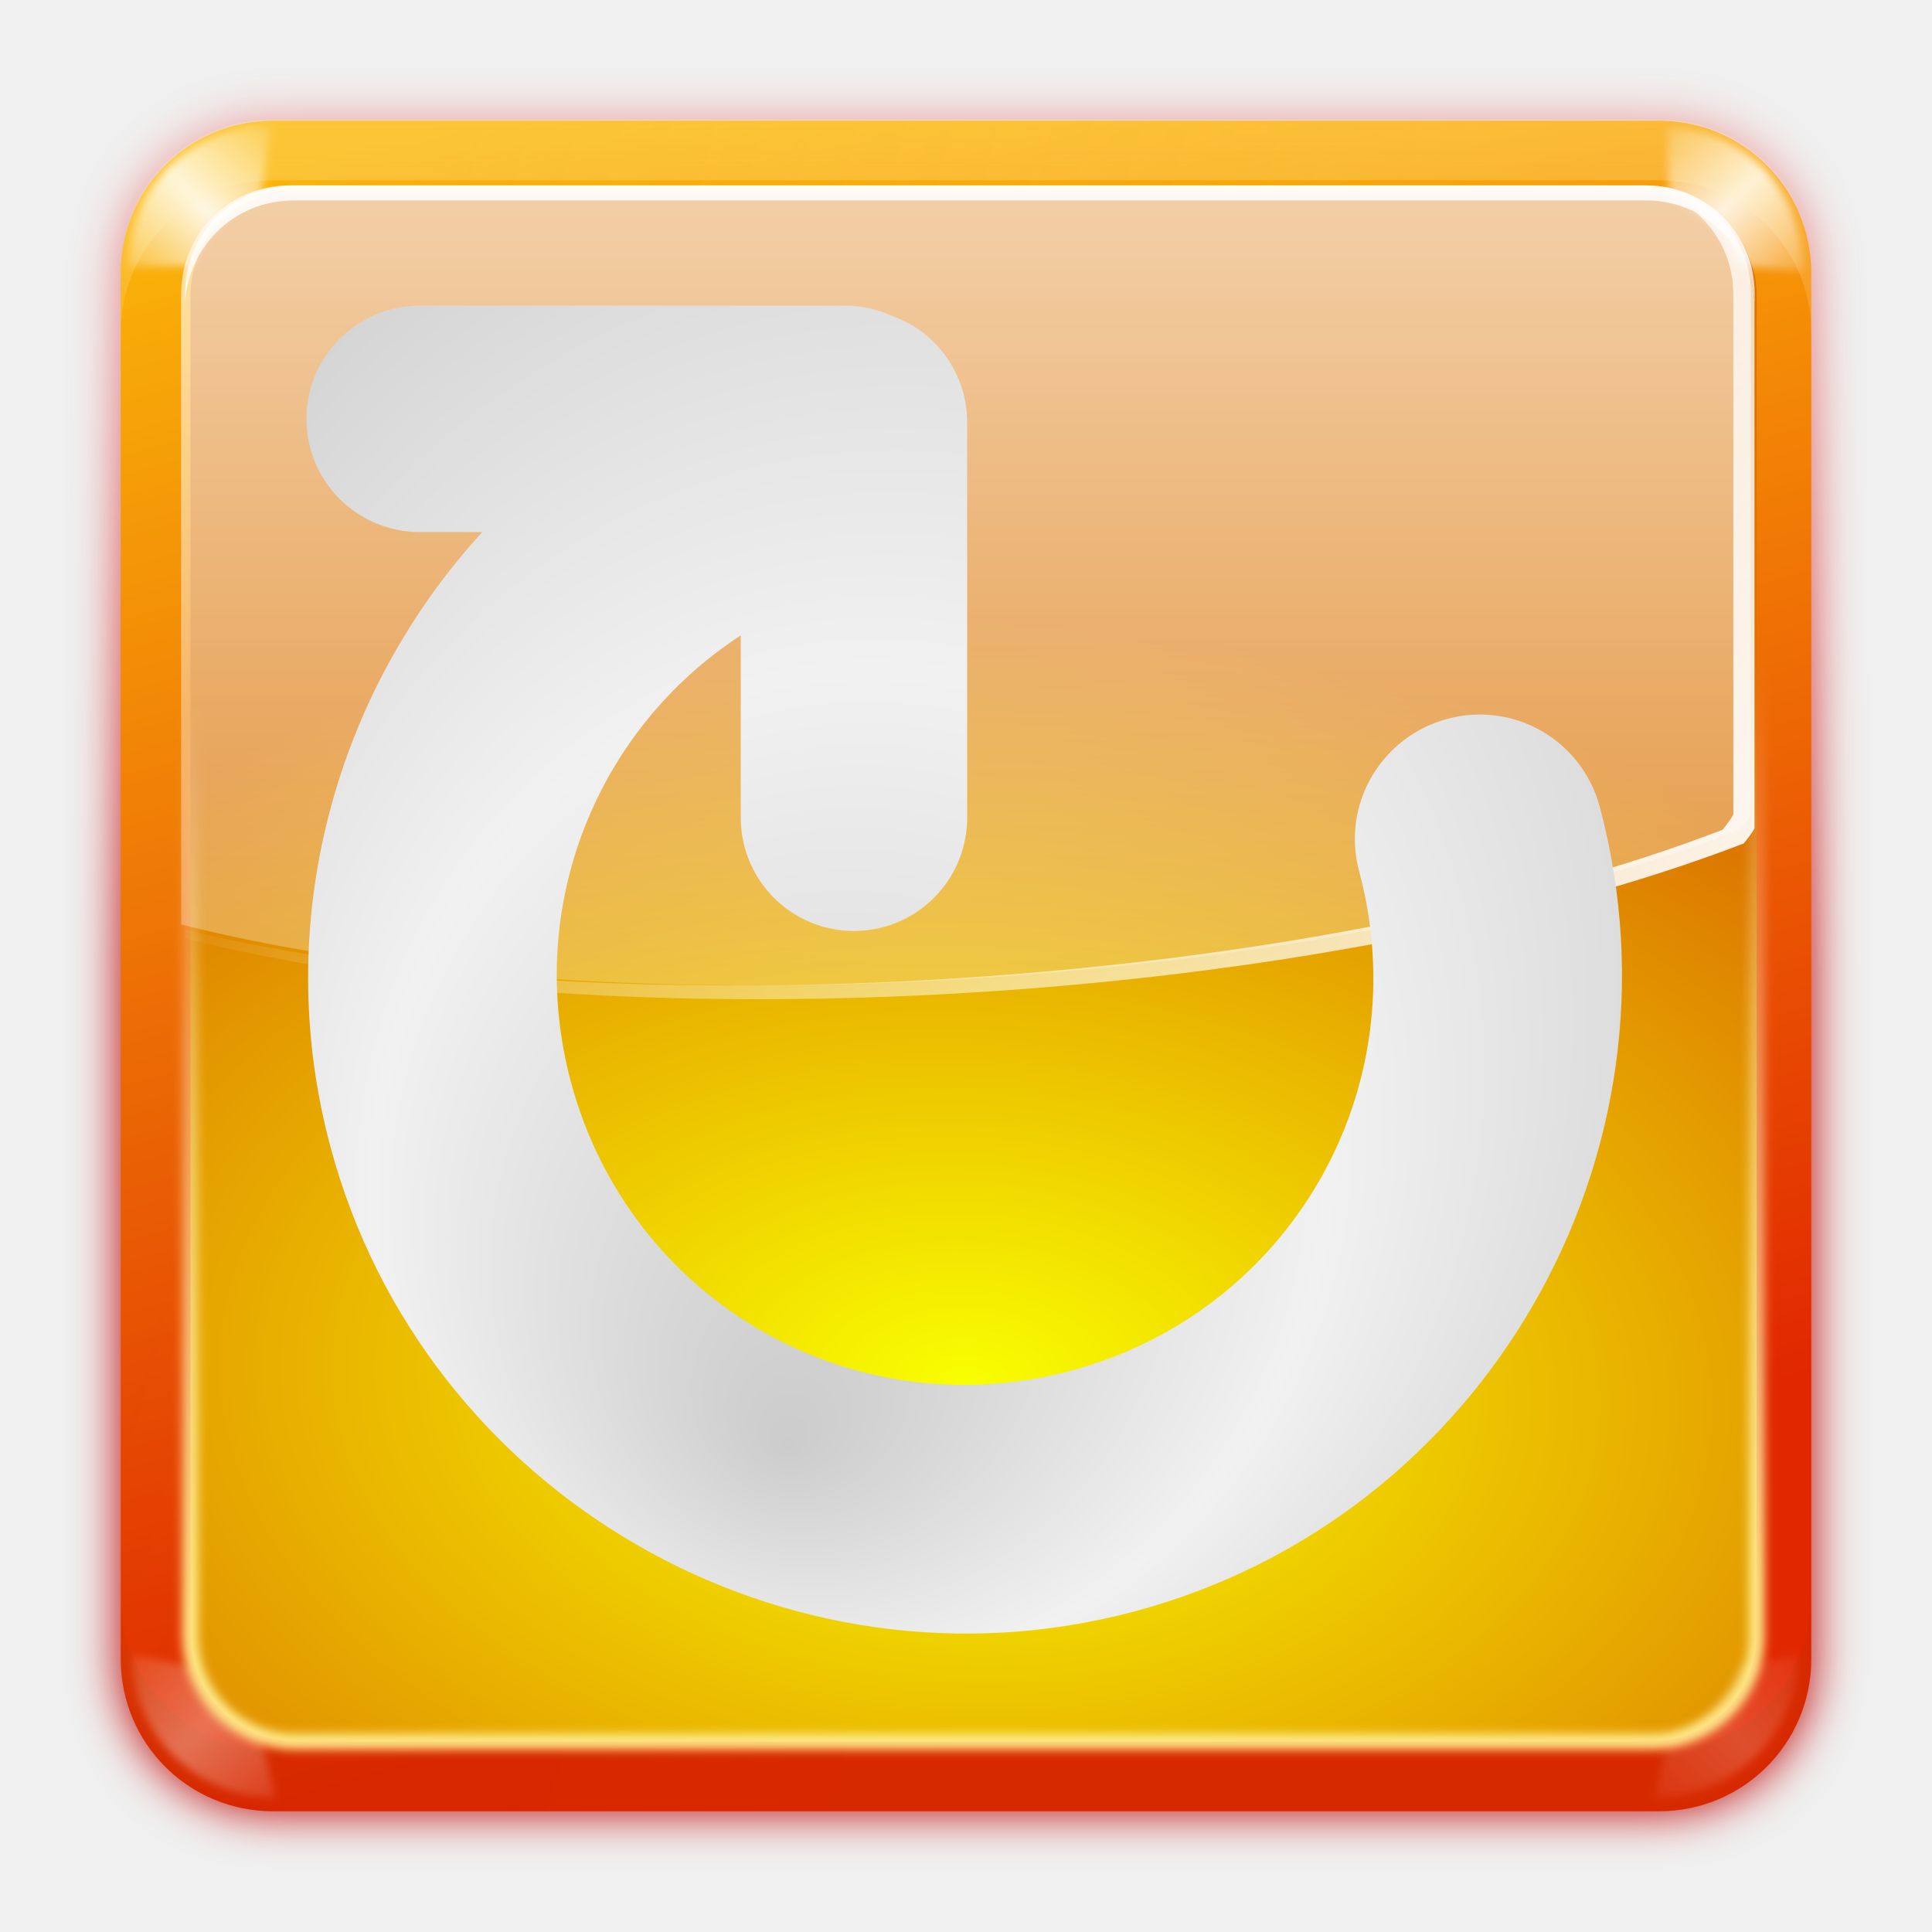
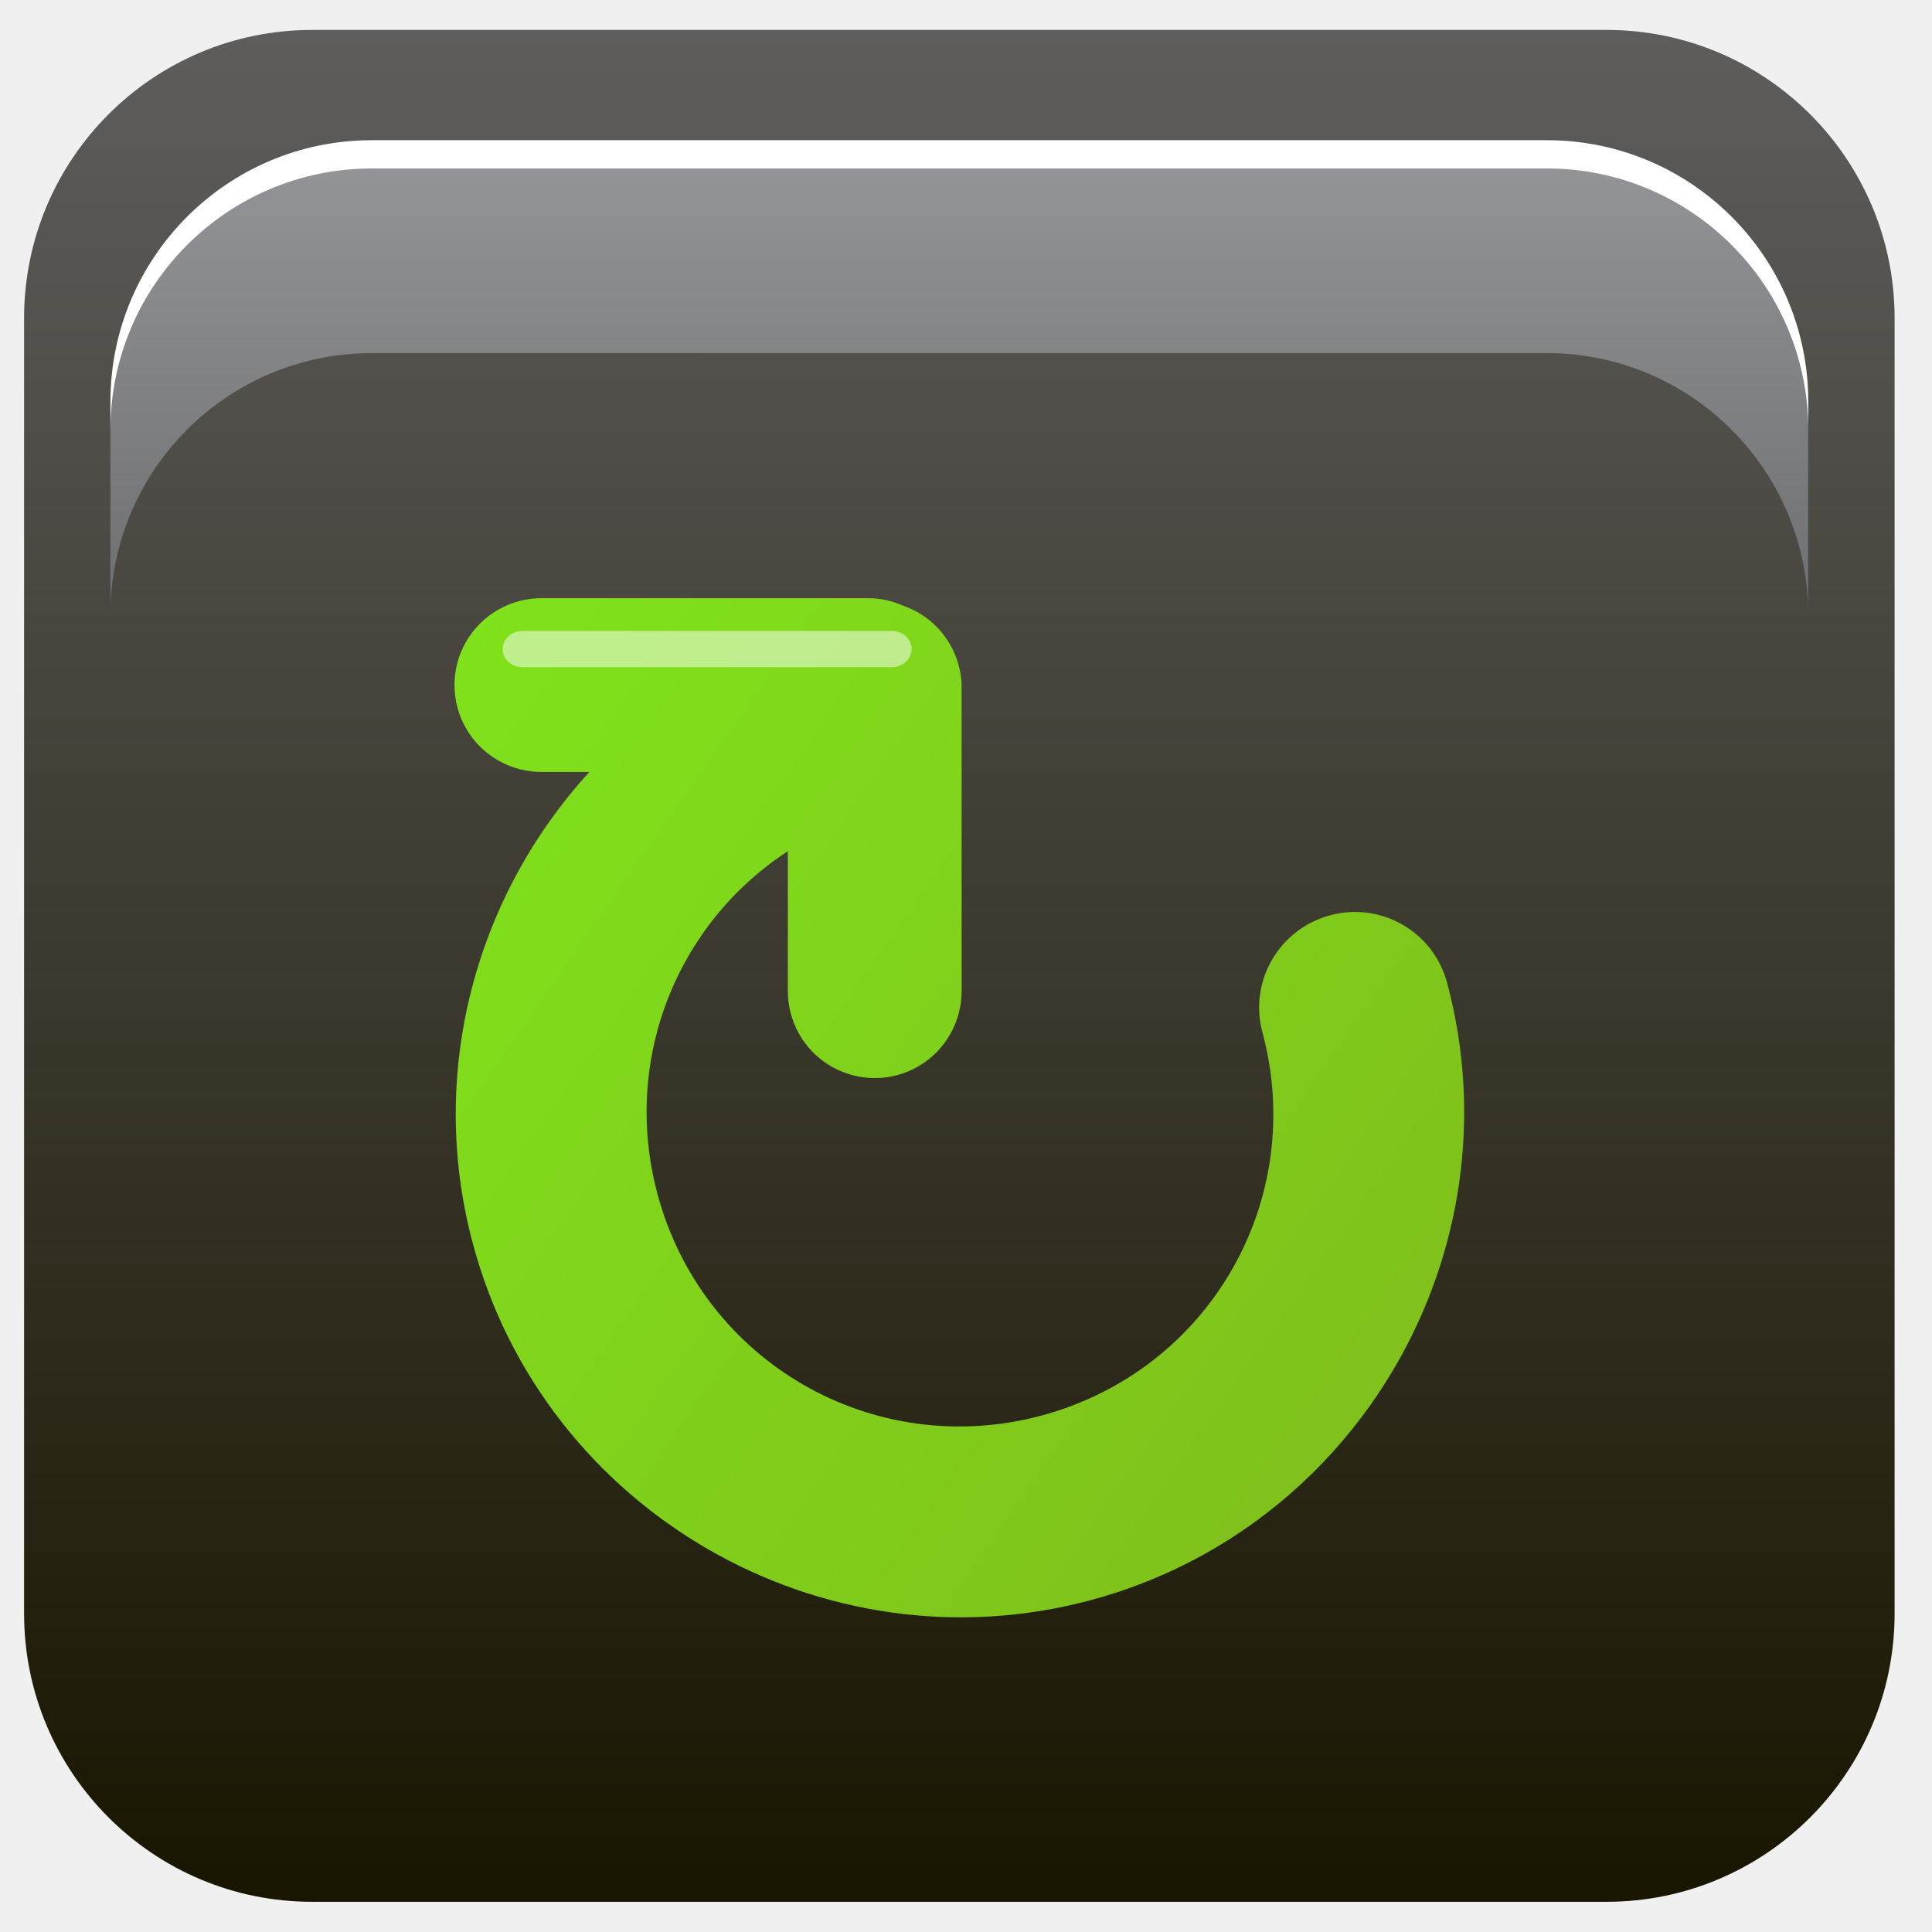
- <svg xmlns="http://www.w3.org/2000/svg" xmlns:xlink="http://www.w3.org/1999/xlink" width="128" height="128" id="svg2" version="1.0">
-   <defs id="defs4">
-     <linearGradient id="linearGradient2990">
-       <stop style="stop-color:#cccccc;stop-opacity:1;" offset="0" id="stop2992" />
-       <stop style="stop-color:#f1f1f1;stop-opacity:1;" offset="1" id="stop2994" />
+ <svg xmlns="http://www.w3.org/2000/svg" version="1.1" id="Layer_1" x="0px" y="0px" width="128px" height="128px" viewBox="0 0 128 128" enable-background="new 0 0 128 128" xml:space="preserve">
+   <g>
+     <linearGradient id="SVGID_1_" gradientUnits="userSpaceOnUse" x1="-183.168" y1="-291.84" x2="-183.168" y2="-415.856" gradientTransform="matrix(1 0 0 -1 246.7271 -289.8564)">
+       <stop offset="0" style="stop-color:#5F5D5C" />
+       <stop offset="1" style="stop-color:#181500" />
    </linearGradient>
-     <linearGradient id="linearGradient3237">
-       <stop style="stop-color:#ffeb8b;stop-opacity:1;" offset="0" id="stop3239" />
-       <stop style="stop-color:#ffffff;stop-opacity:0;" offset="1" id="stop3241" />
+     <path fill="url(#SVGID_1_)" d="M125.522,21.081v85.82c0,10.547-8.545,19.098-19.084,19.098H20.68   c-10.539,0-19.084-8.551-19.084-19.098v-85.82c0-10.548,8.545-19.098,19.084-19.098h85.759   C116.978,1.983,125.522,10.533,125.522,21.081L125.522,21.081z" />
+     <g>
+       <linearGradient id="SVGID_2_" gradientUnits="userSpaceOnUse" x1="1254.564" y1="-3200.934" x2="1254.564" y2="-3169.984" gradientTransform="matrix(-1 0 0 -1 1318.119 -3160.206)">
+         <stop offset="0" style="stop-color:#6D6F71" />
+         <stop offset="1" style="stop-color:#939598" />
+       </linearGradient>
+       <path fill="url(#SVGID_2_)" d="M24.636,23.393l77.838,0.001c9.564,0,17.32,7.761,17.32,17.334V27.113    c0-9.573-7.756-17.335-17.32-17.335H24.636c-9.566,0-17.322,7.761-17.322,17.334v13.615C7.313,31.154,15.069,23.393,24.636,23.393    z" />
+       <path fill="#FFFFFF" d="M102.481,9.288H24.636c-9.566,0-17.322,7.762-17.322,17.336v1.873c0-9.574,7.756-17.336,17.322-17.336    h77.846c9.566,0,17.322,7.762,17.322,17.336v-1.873C119.804,17.05,112.048,9.288,102.481,9.288z" />
+     </g>
+     <linearGradient id="SVGID_3_" gradientUnits="userSpaceOnUse" x1="-323.492" y1="909.459" x2="-387.475" y2="864.658" gradientTransform="matrix(1 0 0 1 412.6201 -813.9912)">
+       <stop offset="0" style="stop-color:#80C11B" />
+       <stop offset="1" style="stop-color:#80E21B" />
    </linearGradient>
-     <linearGradient id="linearGradient6674">
-       <stop style="stop-color:#bf0000;stop-opacity:1;" offset="0" id="stop6676" />
-       <stop style="stop-color:#ff1111;stop-opacity:0;" offset="1" id="stop6678" />
-     </linearGradient>
-     <linearGradient id="linearGradient6666">
-       <stop id="stop6668" offset="0" style="stop-color:#f9ff00;stop-opacity:1;" />
-       <stop id="stop6670" offset="1" style="stop-color:#db7300;stop-opacity:1;" />
-     </linearGradient>
-     <linearGradient id="linearGradient6643">
-       <stop style="stop-color:#ff6565;stop-opacity:1;" offset="0" id="stop6645" />
-       <stop style="stop-color:#ffdfbf;stop-opacity:0;" offset="1" id="stop6647" />
-     </linearGradient>
-     <linearGradient id="linearGradient6631">
-       <stop style="stop-color:#703700;stop-opacity:1;" offset="0" id="stop6633" />
-       <stop style="stop-color:#bf5e00;stop-opacity:0;" offset="1" id="stop6635" />
-     </linearGradient>
-     <linearGradient id="linearGradient6610">
-       <stop style="stop-color:#ffbf80;stop-opacity:1;" offset="0" id="stop6612" />
-       <stop style="stop-color:#ffbf80;stop-opacity:0;" offset="1" id="stop6614" />
-     </linearGradient>
-     <linearGradient id="linearGradient6446">
-       <stop style="stop-color:#ffffff;stop-opacity:1;" offset="0" id="stop6448" />
-       <stop style="stop-color:#ffffff;stop-opacity:0;" offset="1" id="stop6450" />
-     </linearGradient>
-     <linearGradient id="linearGradient6404">
-       <stop style="stop-color:#e12700;stop-opacity:1;" offset="0" id="stop6406" />
-       <stop style="stop-color:#ffc50a;stop-opacity:1;" offset="1" id="stop6408" />
-     </linearGradient>
-     <linearGradient id="linearGradient9643">
-       <stop style="stop-color:#ff0000;stop-opacity:1;" offset="0" id="stop9645" />
-       <stop style="stop-color:#620000;stop-opacity:1;" offset="1" id="stop9647" />
-     </linearGradient>
-     <radialGradient xlink:href="#linearGradient9643" id="radialGradient9651" cx="12.041" cy="118.145" fx="12.041" fy="118.145" r="42.559" gradientUnits="userSpaceOnUse" spreadMethod="reflect" gradientTransform="matrix(1.795101,0,0,1.795101,-9.573617,-93.93752)" />
-     <radialGradient xlink:href="#linearGradient6666" id="radialGradient9692" gradientUnits="userSpaceOnUse" gradientTransform="matrix(1.879722,-8.9040619e-2,5.6262484e-2,1.187748,-150.0925,-27.43571)" spreadMethod="pad" cx="42.7" cy="103.58" fx="42.7" fy="103.58" r="42.559" />
-     <linearGradient xlink:href="#linearGradient6404" id="linearGradient6410" x1="39.742" y1="113.548" x2="11.458" y2="13.006" gradientUnits="userSpaceOnUse" />
-     <linearGradient xlink:href="#linearGradient6446" id="linearGradient6452" x1="21.095" y1="21.102" x2="15.189" y2="27.008" gradientUnits="userSpaceOnUse" spreadMethod="reflect" gradientTransform="translate(-7.587097,-7.380645)" />
-     <filter id="filter6458">
-       <feGaussianBlur stdDeviation="0.284" id="feGaussianBlur6460" />
-     </filter>
-     <linearGradient xlink:href="#linearGradient6446" id="linearGradient6464" gradientUnits="userSpaceOnUse" gradientTransform="translate(0.4129032,0.6193548)" spreadMethod="reflect" x1="21.095" y1="21.102" x2="15.127" y2="27.07" />
-     <linearGradient xlink:href="#linearGradient6446" id="linearGradient6470" gradientUnits="userSpaceOnUse" gradientTransform="translate(0.4129032,0.6193548)" spreadMethod="reflect" x1="21.095" y1="21.102" x2="13.961" y2="28.236" />
-     <linearGradient xlink:href="#linearGradient6446" id="linearGradient6472" gradientUnits="userSpaceOnUse" gradientTransform="translate(0.4129032,0.6193548)" spreadMethod="reflect" x1="21.095" y1="21.102" x2="13.961" y2="28.236" />
-     <linearGradient xlink:href="#linearGradient6631" id="linearGradient6637" x1="55.329" y1="112" x2="55.329" y2="74.913" gradientUnits="userSpaceOnUse" />
-     <linearGradient xlink:href="#linearGradient3237" id="linearGradient6649" x1="56" y1="0" x2="56" y2="32" gradientUnits="userSpaceOnUse" />
-     <linearGradient xlink:href="#linearGradient6610" id="linearGradient6655" gradientUnits="userSpaceOnUse" x1="59.226" y1="20.284" x2="59.226" y2="117.324" gradientTransform="translate(0,1.651613)" />
-     <linearGradient xlink:href="#linearGradient6610" id="linearGradient6657" gradientUnits="userSpaceOnUse" x1="59.226" y1="20.284" x2="59.226" y2="117.324" />
-     <linearGradient xlink:href="#linearGradient6674" id="linearGradient6680" x1="19.097" y1="50.581" x2="80.048" y2="66.898" gradientUnits="userSpaceOnUse" />
-     <linearGradient xlink:href="#linearGradient6446" id="linearGradient2816" gradientUnits="userSpaceOnUse" x1="59.226" y1="-31.713" x2="59.226" y2="98.167" />
-     <linearGradient xlink:href="#linearGradient6446" id="linearGradient3209" gradientUnits="userSpaceOnUse" gradientTransform="translate(0.2623629,1)" x1="59.226" y1="7.897" x2="59.226" y2="46.229" />
-     <linearGradient xlink:href="#linearGradient6446" id="linearGradient3225" gradientUnits="userSpaceOnUse" gradientTransform="translate(0.2332229,1.915094)" x1="92.849" y1="60.665" x2="31.377" y2="21.031" />
-     <linearGradient xlink:href="#linearGradient6446" id="linearGradient3231" gradientUnits="userSpaceOnUse" gradientTransform="translate(0.2623629,1)" x1="59.226" y1="7.897" x2="59.226" y2="46.229" />
-     <linearGradient xlink:href="#linearGradient6446" id="linearGradient3233" gradientUnits="userSpaceOnUse" gradientTransform="translate(0.2332229,1.915094)" x1="115.767" y1="71.085" x2="31.377" y2="21.031" />
-     <linearGradient xlink:href="#linearGradient3237" id="linearGradient3243" x1="-60.945" y1="105.831" x2="-59.415" y2="45.631" gradientUnits="userSpaceOnUse" />
-     <filter id="filter3281">
-       <feGaussianBlur stdDeviation="0.329" id="feGaussianBlur3283" />
-     </filter>
-     <linearGradient xlink:href="#linearGradient6674" id="linearGradient3289" gradientUnits="userSpaceOnUse" x1="60.402" y1="64.076" x2="60.402" y2="-20.962" />
-     <filter id="filter3319">
-       <feGaussianBlur stdDeviation="1.618" id="feGaussianBlur3321" />
-     </filter>
-     <radialGradient xlink:href="#linearGradient2990" id="radialGradient3000" gradientUnits="userSpaceOnUse" gradientTransform="matrix(0.712348,-0.1260581,0.1345724,0.7604617,-100.5345,20.17413)" spreadMethod="reflect" cx="64" cy="81.326" fx="66.882" fy="105.274" r="43.475" />
-     <filter id="filter3035">
-       <feGaussianBlur stdDeviation="0.602" id="feGaussianBlur3037" />
-     </filter>
-     <filter id="filter3104">
-       <feGaussianBlur stdDeviation="0.422" id="feGaussianBlur3106" />
-     </filter>
-     <clipPath clipPathUnits="userSpaceOnUse" id="clipPath3108">
-       <path style="fill:url(#radialGradient3112);fill-opacity:1;stroke:none;stroke-width:16.495;stroke-linecap:round;stroke-linejoin:round;stroke-miterlimit:4;stroke-dasharray:none;stroke-dashoffset:4.15;stroke-opacity:1" d="M -166.226,25.639 C -168.371,25.691 -170.411,26.577 -171.914,28.108 C -188.838,45.032 -188.838,72.746 -171.914,89.67 C -154.989,106.595 -127.276,106.595 -110.351,89.67 C -93.426,72.746 -93.426,45.032 -110.351,28.108 C -113.578,24.889 -118.789,24.912 -122.007,28.139 C -125.226,31.366 -125.235,36.577 -122.007,39.795 C -111.393,50.409 -111.393,67.4 -122.007,78.014 C -132.621,88.628 -149.643,88.628 -160.257,78.014 C -170.871,67.4 -170.871,50.409 -160.257,39.795 C -157.824,37.427 -157.094,33.799 -158.414,30.67 C -159.733,27.541 -162.831,25.55 -166.226,25.639 z M -141.257,26.358 C -145.387,26.427 -148.684,29.821 -148.632,33.952 L -148.632,65.952 C -148.671,68.656 -147.25,71.182 -144.914,72.545 C -142.577,73.909 -139.687,73.909 -137.351,72.545 C -135.015,71.182 -133.594,68.656 -133.632,65.952 L -133.632,33.952 C -133.607,31.924 -134.415,29.976 -135.851,28.545 C -137.288,27.115 -139.23,26.324 -141.257,26.358 z" id="path3110" />
-     </clipPath>
-     <radialGradient xlink:href="#linearGradient2990" id="radialGradient3112" gradientUnits="userSpaceOnUse" gradientTransform="matrix(0.712348,-0.1260581,0.1345724,0.7604617,-197.6668,20.17413)" spreadMethod="reflect" cx="64" cy="81.326" fx="66.882" fy="105.274" r="43.475" />
-     <clipPath clipPathUnits="userSpaceOnUse" id="clipPath3114">
-       <path id="path3116" d="M -69.094,25.639 C -71.238,25.691 -73.279,26.577 -74.781,28.108 C -91.706,45.032 -91.706,72.746 -74.781,89.67 C -57.857,106.595 -30.143,106.595 -13.219,89.67 C 3.706,72.746 3.706,45.032 -13.219,28.108 C -16.446,24.889 -21.656,24.912 -24.875,28.139 C -28.094,31.366 -28.102,36.577 -24.875,39.795 C -14.261,50.409 -14.261,67.4 -24.875,78.014 C -35.489,88.628 -52.511,88.628 -63.125,78.014 C -73.739,67.4 -73.739,50.409 -63.125,39.795 C -60.692,37.427 -59.962,33.799 -61.281,30.67 C -62.601,27.541 -65.699,25.55 -69.094,25.639 z M -44.125,26.358 C -48.255,26.427 -51.552,29.821 -51.5,33.952 L -51.5,65.952 C -51.538,68.656 -50.117,71.182 -47.781,72.545 C -45.445,73.909 -42.555,73.909 -40.219,72.545 C -37.883,71.182 -36.462,68.656 -36.5,65.952 L -36.5,33.952 C -36.475,31.924 -37.282,29.976 -38.719,28.545 C -40.155,27.115 -42.098,26.324 -44.125,26.358 z" style="fill:url(#radialGradient3118);fill-opacity:1;stroke:none;stroke-width:16.495;stroke-linecap:round;stroke-linejoin:round;stroke-miterlimit:4;stroke-dasharray:none;stroke-dashoffset:4.15;stroke-opacity:1" />
-     </clipPath>
-     <radialGradient xlink:href="#linearGradient2990" id="radialGradient3118" gradientUnits="userSpaceOnUse" gradientTransform="matrix(0.712348,-0.1260581,0.1345724,0.7604617,-100.5345,20.17413)" spreadMethod="reflect" cx="64" cy="81.326" fx="66.882" fy="105.274" r="43.475" />
-     <radialGradient xlink:href="#linearGradient2990" id="radialGradient2407" gradientUnits="userSpaceOnUse" gradientTransform="matrix(0.6799405,0.2470045,-0.2636877,0.7258654,34.44117,2.904154)" spreadMethod="reflect" cx="64" cy="81.326" fx="66.882" fy="105.274" r="43.475" />
-     <filter id="filter3063">
-       <feGaussianBlur stdDeviation="0.606" id="feGaussianBlur3065" />
-     </filter>
-     <filter id="filter3067">
-       <feGaussianBlur stdDeviation="0.423" id="feGaussianBlur3069" />
-     </filter>
-     <clipPath clipPathUnits="userSpaceOnUse" id="clipPath3079">
-       <g id="g3081" transform="translate(-189.5099,0)">
-         <path id="path3083" d="M 28.021,20.251 C 25.316,20.212 22.791,21.633 21.427,23.969 C 20.064,26.306 20.064,29.196 21.427,31.532 C 22.791,33.868 25.316,35.289 28.021,35.251 L 32.052,35.251 C 22.32,45.877 18.006,61.101 21.99,75.969 C 28.185,99.089 52.183,112.946 75.302,106.751 C 98.422,100.556 112.278,76.558 106.083,53.438 C 104.898,49.037 100.391,46.44 95.99,47.626 C 91.588,48.811 88.96,53.318 90.146,57.719 C 94.031,72.218 85.551,86.928 71.052,90.813 C 56.553,94.698 41.812,86.187 37.927,71.688 C 34.811,60.059 39.654,48.302 49.177,42.094 L 49.177,54.063 C 49.139,56.768 50.56,59.293 52.896,60.657 C 55.232,62.02 58.122,62.021 60.458,60.657 C 62.795,59.293 64.215,56.768 64.177,54.063 L 64.177,28.063 C 64.203,26.036 63.395,24.088 61.958,22.657 C 61.158,21.859 60.188,21.275 59.146,20.907 C 58.188,20.481 57.138,20.237 56.021,20.251 L 28.021,20.251 z" style="fill:url(#radialGradient3085);fill-opacity:1;stroke:none;stroke-width:16.495;stroke-linecap:round;stroke-linejoin:round;stroke-miterlimit:4;stroke-dasharray:none;stroke-dashoffset:4.15;stroke-opacity:1" />
-       </g>
-     </clipPath>
-     <radialGradient xlink:href="#linearGradient2990" id="radialGradient3085" gradientUnits="userSpaceOnUse" gradientTransform="matrix(0.6799405,0.2470045,-0.2636877,0.7258654,34.44117,2.904154)" spreadMethod="reflect" cx="64" cy="81.326" fx="66.882" fy="105.274" r="43.475" />
-     <clipPath clipPathUnits="userSpaceOnUse" id="clipPath3095">
-       <g id="g3097" transform="translate(-128.1381,0)">
-         <path id="path3099" d="M 28.021,20.251 C 25.316,20.212 22.791,21.633 21.427,23.969 C 20.064,26.306 20.064,29.196 21.427,31.532 C 22.791,33.868 25.316,35.289 28.021,35.251 L 32.052,35.251 C 22.32,45.877 18.006,61.101 21.99,75.969 C 28.185,99.089 52.183,112.946 75.302,106.751 C 98.422,100.556 112.278,76.558 106.083,53.438 C 104.898,49.037 100.391,46.44 95.99,47.626 C 91.588,48.811 88.96,53.318 90.146,57.719 C 94.031,72.218 85.551,86.928 71.052,90.813 C 56.553,94.698 41.812,86.187 37.927,71.688 C 34.811,60.059 39.654,48.302 49.177,42.094 L 49.177,54.063 C 49.139,56.768 50.56,59.293 52.896,60.657 C 55.232,62.02 58.122,62.021 60.458,60.657 C 62.795,59.293 64.215,56.768 64.177,54.063 L 64.177,28.063 C 64.203,26.036 63.395,24.088 61.958,22.657 C 61.158,21.859 60.188,21.275 59.146,20.907 C 58.188,20.481 57.138,20.237 56.021,20.251 L 28.021,20.251 z" style="fill:url(#radialGradient3101);fill-opacity:1;stroke:none;stroke-width:16.495;stroke-linecap:round;stroke-linejoin:round;stroke-miterlimit:4;stroke-dasharray:none;stroke-dashoffset:4.15;stroke-opacity:1" />
-       </g>
-     </clipPath>
-     <radialGradient xlink:href="#linearGradient2990" id="radialGradient3101" gradientUnits="userSpaceOnUse" gradientTransform="matrix(0.6799405,0.2470045,-0.2636877,0.7258654,34.44117,2.904154)" spreadMethod="reflect" cx="64" cy="81.326" fx="66.882" fy="105.274" r="43.475" />
-   </defs>
-   <g id="layer1">
-     <path style="fill:url(#linearGradient3289);fill-opacity:1;stroke:none;stroke-width:3;stroke-linecap:round;stroke-linejoin:round;stroke-miterlimit:4;stroke-opacity:1;filter:url(#filter3319)" d="M 18.084,8 L 109.916,8 C 115.503,8 120,12.497 120,18.084 L 120,109.916 C 120,115.503 115.503,120 109.916,120 L 18.084,120 C 12.497,120 8,115.503 8,109.916 L 8,18.084 C 8,12.497 12.497,8 18.084,8 z" id="rect3287" />
-     <path style="fill:url(#linearGradient6410);fill-opacity:1;stroke:none;stroke-width:3;stroke-linecap:round;stroke-linejoin:round;stroke-miterlimit:4;stroke-opacity:1" d="M 18.084,8 L 109.916,8 C 115.503,8 120,12.497 120,18.084 L 120,109.916 C 120,115.503 115.503,120 109.916,120 L 18.084,120 C 12.497,120 8,115.503 8,109.916 L 8,18.084 C 8,12.497 12.497,8 18.084,8 z" id="rect8666" />
-     <path style="opacity:0.083;fill:url(#linearGradient6680);fill-opacity:1;stroke:none;stroke-width:3;stroke-linecap:round;stroke-linejoin:round;stroke-miterlimit:4;stroke-opacity:1" d="M 18.084,8 L 109.916,8 C 115.503,8 120,12.497 120,18.084 L 120,109.916 C 120,115.503 115.503,120 109.916,120 L 18.084,120 C 12.497,120 8,115.503 8,109.916 L 8,18.084 C 8,12.497 12.497,8 18.084,8 z" id="rect6672" />
-     <path transform="scale(-1,1)" style="fill:url(#radialGradient9692);fill-opacity:1;stroke:none;stroke-width:3;stroke-linecap:round;stroke-linejoin:round;stroke-miterlimit:4;stroke-opacity:1" d="M -109.384,12.615 L -19.616,12.615 C -15.737,12.615 -12.615,15.737 -12.615,19.616 L -12.615,108.384 C -12.615,112.263 -15.737,115.385 -19.616,115.385 L -109.384,115.385 C -113.263,115.385 -116.385,112.263 -116.385,108.384 L -116.385,19.616 C -116.385,15.737 -113.263,12.615 -109.384,12.615 z" id="rect9641" />
-     <path style="opacity:0.888;fill:url(#linearGradient6452);fill-opacity:1;stroke:none;stroke-width:3;stroke-linecap:round;stroke-linejoin:round;stroke-miterlimit:4;stroke-dasharray:none;stroke-opacity:1;filter:url(#filter6458)" d="M 17.907,8.299 C 13.217,8.299 8.509,11.867 8.509,17.698 L 12.777,17.639 C 13.229,15.509 15.629,13.368 17.303,13.036 L 17.907,8.299 z" id="rect6433" />
-     <path id="path6462" d="M 25.398,16.469 C 20.707,16.469 16.43,20.124 16.43,25.955 L 20.777,25.639 C 21.229,23.509 23.629,21.368 25.303,21.036 L 25.398,16.469 z" style="opacity:0.869;fill:url(#linearGradient6464);fill-opacity:1;stroke:none;stroke-width:3;stroke-linecap:round;stroke-linejoin:round;stroke-miterlimit:4;stroke-dasharray:none;stroke-opacity:1;filter:url(#filter6458)" transform="matrix(-1,0,0,1,135.8674,-8)" />
-     <path style="opacity:0.083;fill:url(#linearGradient6637);fill-opacity:1.0;stroke:none;stroke-width:3;stroke-linecap:round;stroke-linejoin:round;stroke-miterlimit:4;stroke-dasharray:none;stroke-opacity:1" d="M 8,105.875 L 8,109.906 C 8,115.493 12.507,120 18.094,120 L 109.906,120 C 115.493,120 120,115.493 120,109.906 L 120,105.875 C 120,111.461 115.493,115.969 109.906,115.969 L 18.094,115.969 C 12.507,115.969 8,111.461 8,105.875 z" id="rect6626" />
-     <path id="path6466" d="M 26.247,16.979 C 21.556,16.979 16.769,20.633 16.769,26.464 L 20.777,25.639 C 21.229,23.509 23.629,21.368 25.303,21.036 L 26.247,16.979 z" style="opacity:0.326;fill:url(#linearGradient6470);fill-opacity:1;stroke:none;stroke-width:3;stroke-linecap:round;stroke-linejoin:round;stroke-miterlimit:4;stroke-dasharray:none;stroke-opacity:1;filter:url(#filter6458)" transform="matrix(1,0,0,-1,-8,136.0879)" />
-     <path transform="matrix(-1,0,0,-1,135.8674,136.0879)" style="opacity:0.176;fill:url(#linearGradient6472);fill-opacity:1;stroke:none;stroke-width:3;stroke-linecap:round;stroke-linejoin:round;stroke-miterlimit:4;stroke-dasharray:none;stroke-opacity:1;filter:url(#filter6458)" d="M 26.247,16.979 C 21.556,16.979 16.769,20.633 16.769,26.464 L 20.777,25.639 C 21.229,23.509 23.629,21.368 25.303,21.036 L 26.247,16.979 z" id="path6468" />
-     <path id="path6639" d="M 8,22.039 L 8,18.007 C 8,12.421 12.507,7.914 18.094,7.914 L 109.906,7.914 C 115.493,7.914 120,12.421 120,18.007 L 120,22.039 C 120,16.452 115.493,11.945 109.906,11.945 L 18.094,11.945 C 12.507,11.945 8,16.452 8,22.039 z" style="opacity:0.389;fill:url(#linearGradient6649);fill-opacity:1;stroke:none;stroke-width:3;stroke-linecap:round;stroke-linejoin:round;stroke-miterlimit:4;stroke-dasharray:none;stroke-opacity:1" />
-     <g id="g3227" transform="translate(0,-1)">
-       <path id="path3207" d="M 19.441,13.281 C 15.451,13.281 12.254,16.479 12.254,20.469 L 12.254,21.469 C 12.254,17.479 15.451,14.281 19.441,14.281 L 109.066,14.281 C 113.057,14.281 116.254,17.479 116.254,21.469 L 116.254,20.469 C 116.254,16.479 113.057,13.281 109.066,13.281 L 19.441,13.281 z" style="opacity:1;fill:url(#linearGradient3231);fill-opacity:1;stroke:none;stroke-width:3;stroke-linecap:round;stroke-linejoin:round;stroke-miterlimit:4;stroke-dasharray:none;stroke-opacity:1" />
-       <path id="path3215" d="M 112.211,14.946 C 113.806,16.261 114.836,18.233 114.836,20.478 L 114.836,54.978 C 114.642,55.306 114.399,55.645 114.117,55.978 C 86.869,66.464 40.805,69.466 12.242,62.603 L 12.242,63.165 C 41.223,70.472 87.828,67.543 115.523,56.884 C 115.805,56.551 116.049,56.212 116.242,55.884 L 116.242,21.384 C 116.242,18.531 114.601,16.11 112.211,14.946 z" style="opacity:1;fill:url(#linearGradient3233);fill-opacity:1;stroke:none;stroke-width:3;stroke-linecap:round;stroke-linejoin:round;stroke-miterlimit:4;stroke-dasharray:none;stroke-opacity:1" />
-     </g>
-     <path transform="scale(-1,1)" style="fill:none;fill-opacity:1;stroke:url(#linearGradient3243);stroke-width:1;stroke-linecap:round;stroke-linejoin:round;stroke-miterlimit:4;stroke-opacity:1;filter:url(#filter3281)" d="M -109.384,13.615 L -19.616,13.615 C -15.737,13.615 -12.615,16.737 -12.615,20.616 L -12.615,108.384 C -12.615,112.263 -15.737,115.385 -19.616,115.385 L -109.384,115.385 C -113.263,115.385 -116.385,112.263 -116.385,108.384 L -116.385,20.616 C -116.385,16.737 -113.263,13.615 -109.384,13.615 z" id="rect3235" />
-     <path style="opacity:1;fill:url(#linearGradient2816);fill-opacity:1;stroke:none;stroke-width:3;stroke-linecap:round;stroke-linejoin:round;stroke-miterlimit:4;stroke-dasharray:none;stroke-opacity:1" d="M 19.188,12.281 C 15.197,12.281 12,15.479 12,19.469 L 12,61.25 C 40.981,68.557 87.585,65.628 115.281,54.969 C 115.563,54.636 115.807,54.297 116,53.969 L 116,19.469 C 116,15.479 112.803,12.281 108.812,12.281 L 19.188,12.281 z" id="rect9679" />
-     <g id="g3120" transform="translate(-0.1,0)">
-       <path style="fill:url(#radialGradient2407);fill-opacity:1;stroke:none;stroke-width:16.495;stroke-linecap:round;stroke-linejoin:round;stroke-miterlimit:4;stroke-dasharray:none;stroke-dashoffset:4.15;stroke-opacity:1" d="M 28.021,20.251 C 25.316,20.212 22.791,21.633 21.427,23.969 C 20.064,26.306 20.064,29.196 21.427,31.532 C 22.791,33.868 25.316,35.289 28.021,35.251 L 32.052,35.251 C 22.32,45.877 18.006,61.101 21.99,75.969 C 28.185,99.089 52.183,112.946 75.302,106.751 C 98.422,100.556 112.278,76.558 106.083,53.438 C 104.898,49.037 100.391,46.44 95.99,47.626 C 91.588,48.811 88.96,53.318 90.146,57.719 C 94.031,72.218 85.551,86.928 71.052,90.813 C 56.553,94.698 41.812,86.187 37.927,71.688 C 34.811,60.059 39.654,48.302 49.177,42.094 L 49.177,54.063 C 49.139,56.768 50.56,59.293 52.896,60.657 C 55.232,62.02 58.122,62.021 60.458,60.657 C 62.795,59.293 64.215,56.768 64.177,54.063 L 64.177,28.063 C 64.203,26.036 63.395,24.088 61.958,22.657 C 61.158,21.859 60.188,21.275 59.146,20.907 C 58.188,20.481 57.138,20.237 56.021,20.251 L 28.021,20.251 z" id="path2396" />
-     </g>
-     <path style="fill:#000000;fill-opacity:0.689;stroke:none;stroke-width:16.495;stroke-linecap:round;stroke-linejoin:round;stroke-miterlimit:4;stroke-dasharray:none;stroke-dashoffset:4.15;stroke-opacity:1;filter:url(#filter3063)" d="M -161.5,18.279 C -164.205,18.24 -166.73,19.661 -168.094,21.997 C -169.037,23.613 -169.299,25.5 -168.938,27.279 C -168.776,26.49 -168.512,25.714 -168.094,24.997 C -166.73,22.661 -164.205,21.24 -161.5,21.279 L -133.5,21.279 C -132.383,21.265 -131.333,21.509 -130.375,21.935 C -129.333,22.303 -128.363,22.887 -127.562,23.685 C -126.126,25.115 -125.318,27.064 -125.344,29.091 L -125.344,26.091 C -125.318,24.064 -126.126,22.115 -127.562,20.685 C -128.363,19.887 -129.333,19.303 -130.375,18.935 C -131.333,18.509 -132.383,18.265 -133.5,18.279 L -161.5,18.279 z M -159.938,36.279 C -165.998,44.2 -169.309,54.107 -168.938,64.372 C -168.581,53.87 -164.436,43.886 -157.469,36.279 L -159.938,36.279 z M -91.062,45.372 C -91.873,45.342 -92.706,45.431 -93.531,45.654 C -97.731,46.785 -100.302,50.952 -99.5,55.154 C -98.941,52.121 -96.712,49.51 -93.531,48.654 C -89.13,47.468 -84.623,50.065 -83.438,54.466 C -82.579,57.67 -82.117,60.903 -82,64.091 C -81.861,59.928 -82.307,55.684 -83.438,51.466 C -84.401,47.89 -87.552,45.505 -91.062,45.372 z M -152.469,64.06 C -152.633,66.894 -152.373,69.809 -151.594,72.716 C -147.709,87.215 -132.968,95.726 -118.469,91.841 C -105.814,88.45 -97.733,76.824 -98.469,64.279 C -99.066,75.641 -106.829,85.722 -118.469,88.841 C -132.968,92.726 -147.709,84.215 -151.594,69.716 C -152.102,67.82 -152.37,65.938 -152.469,64.06 z" id="path3011" clip-path="url(#clipPath3079)" transform="translate(189.458,0)" />
-     <path style="fill:#ffffff;fill-opacity:1;stroke:none;stroke-width:16.495;stroke-linecap:round;stroke-linejoin:round;stroke-miterlimit:4;stroke-dasharray:none;stroke-dashoffset:4.15;stroke-opacity:1;filter:url(#filter3067)" d="M -107.587,27.977 C -107.952,29.76 -107.657,31.638 -106.712,33.258 C -105.348,35.594 -102.823,37.015 -100.118,36.977 L -98.555,36.977 C -97.769,35.948 -96.963,34.934 -96.087,33.977 L -100.118,33.977 C -102.823,34.015 -105.348,32.594 -106.712,30.258 C -107.132,29.537 -107.425,28.77 -107.587,27.977 z M -78.962,40.82 C -86.906,45.999 -91.591,55.058 -91.118,64.664 C -90.596,56.197 -86.077,48.459 -78.962,43.82 L -78.962,40.82 z M -78.962,52.789 L -78.962,55.789 C -79,58.494 -77.579,61.019 -75.243,62.383 C -72.907,63.746 -70.017,63.746 -67.68,62.383 C -65.344,61.019 -63.923,58.494 -63.962,55.789 L -63.962,52.789 C -63.923,55.494 -65.344,58.019 -67.68,59.383 C -70.017,60.746 -72.907,60.746 -75.243,59.383 C -77.579,58.019 -79,55.494 -78.962,52.789 z M -38.149,55.82 C -38.37,56.993 -38.325,58.214 -37.993,59.445 C -37.476,61.374 -37.181,63.317 -37.087,65.227 C -36.909,62.357 -37.204,59.39 -37.993,56.445 C -38.05,56.233 -38.109,56.033 -38.149,55.82 z M -107.587,64.758 C -107.763,69.025 -107.309,73.366 -106.149,77.695 C -99.954,100.815 -75.956,114.672 -52.837,108.477 C -33.036,103.171 -20.053,84.82 -20.618,65.133 C -21.386,83.652 -34.052,100.443 -52.837,105.477 C -75.956,111.672 -99.954,97.815 -106.149,74.695 C -107.038,71.38 -107.492,68.054 -107.587,64.758 z" id="path3015" clip-path="url(#clipPath3095)" transform="translate(128.0966,0)" />
+     <path fill="url(#SVGID_3_)" d="M35.957,39.632c-2.076-0.029-4.014,1.061-5.061,2.854s-1.047,4.01,0,5.803s2.984,2.885,5.061,2.855   h3.094c-7.469,8.154-10.781,19.84-7.723,31.252c4.754,17.744,23.174,28.377,40.918,23.623   c17.746-4.754,28.379-23.172,23.625-40.916c-0.91-3.379-4.369-5.373-7.746-4.463c-3.379,0.91-5.396,4.369-4.486,7.748   c2.982,11.129-3.525,22.418-14.654,25.4c-11.127,2.979-22.441-3.551-25.424-14.678c-2.391-8.928,1.326-17.953,8.635-22.717v9.186   c-0.029,2.076,1.062,4.016,2.855,5.062s4.012,1.047,5.805,0s2.883-2.984,2.854-5.062V45.626c0.02-1.555-0.602-3.051-1.703-4.146   c-0.613-0.613-1.357-1.062-2.158-1.344c-0.736-0.326-1.541-0.516-2.398-0.504H35.957L35.957,39.632z" />
+     <path opacity="0.5" fill="#FFFFFF" d="M60.393,43.002c0,0.662-0.588,1.198-1.312,1.198H34.616c-0.726,0-1.313-0.536-1.313-1.198   l0,0c0-0.662,0.588-1.198,1.313-1.198H59.08C59.805,41.804,60.393,42.34,60.393,43.002L60.393,43.002z" />
  </g>
</svg>
